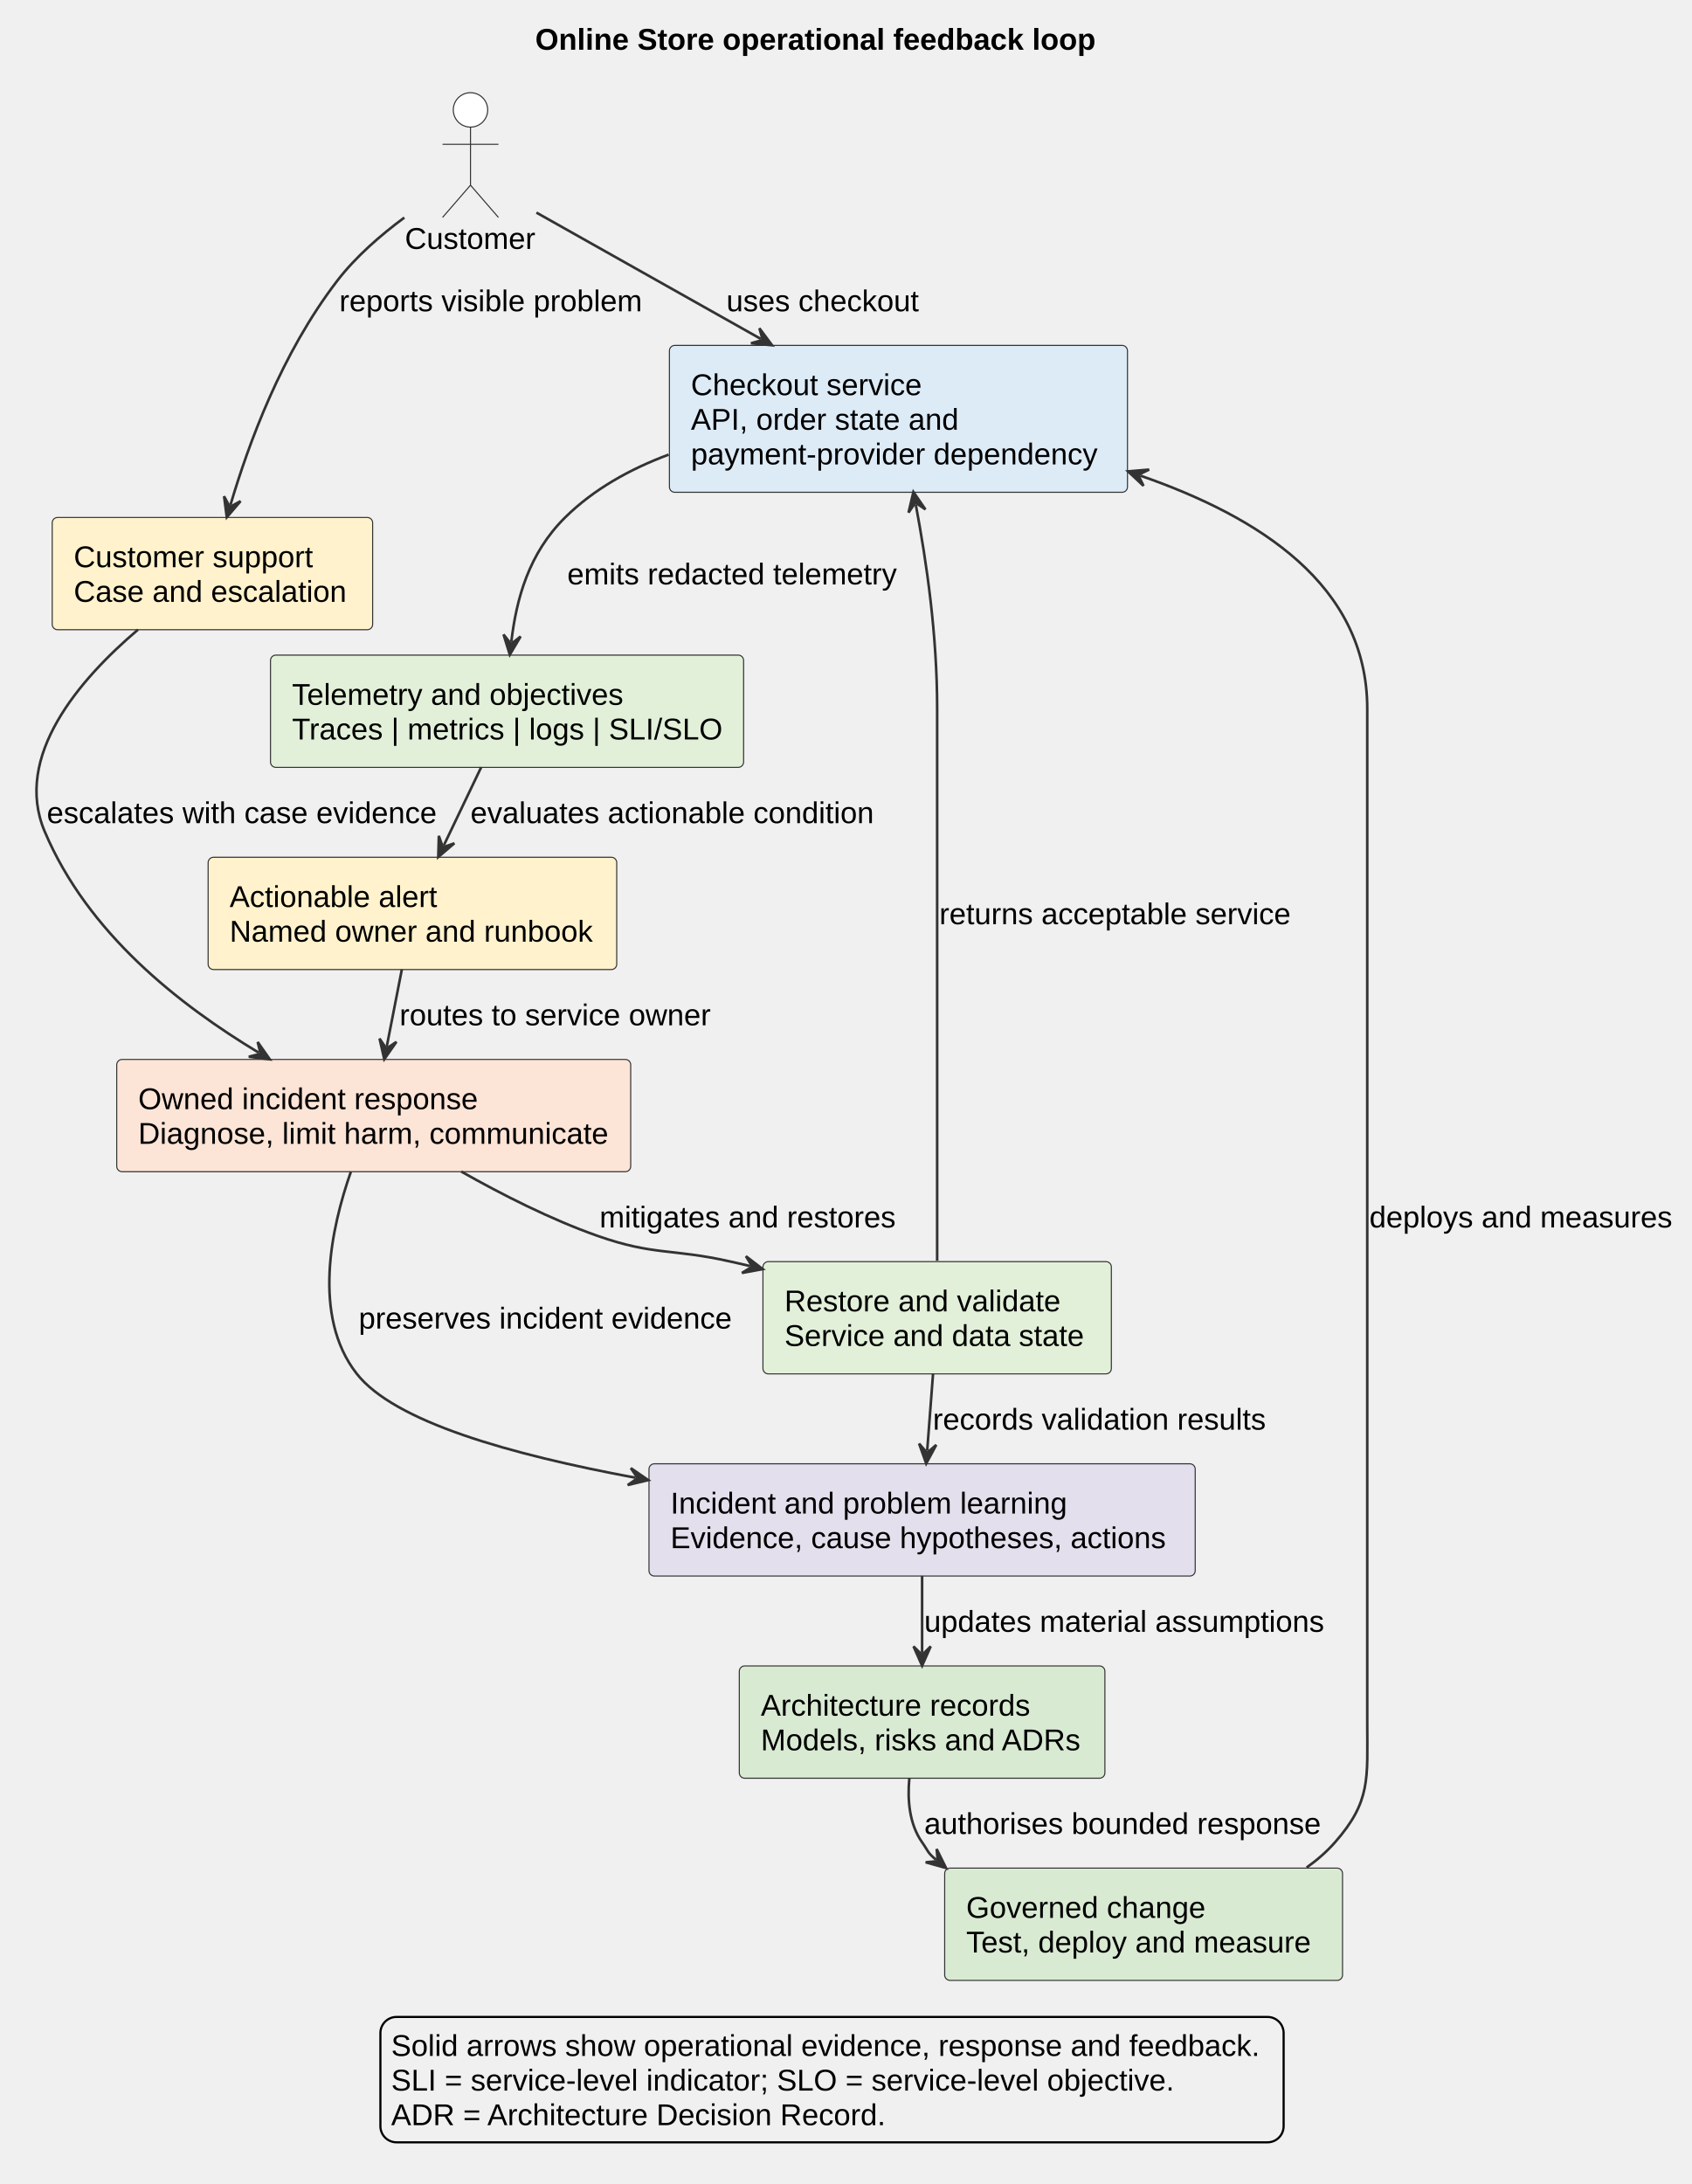
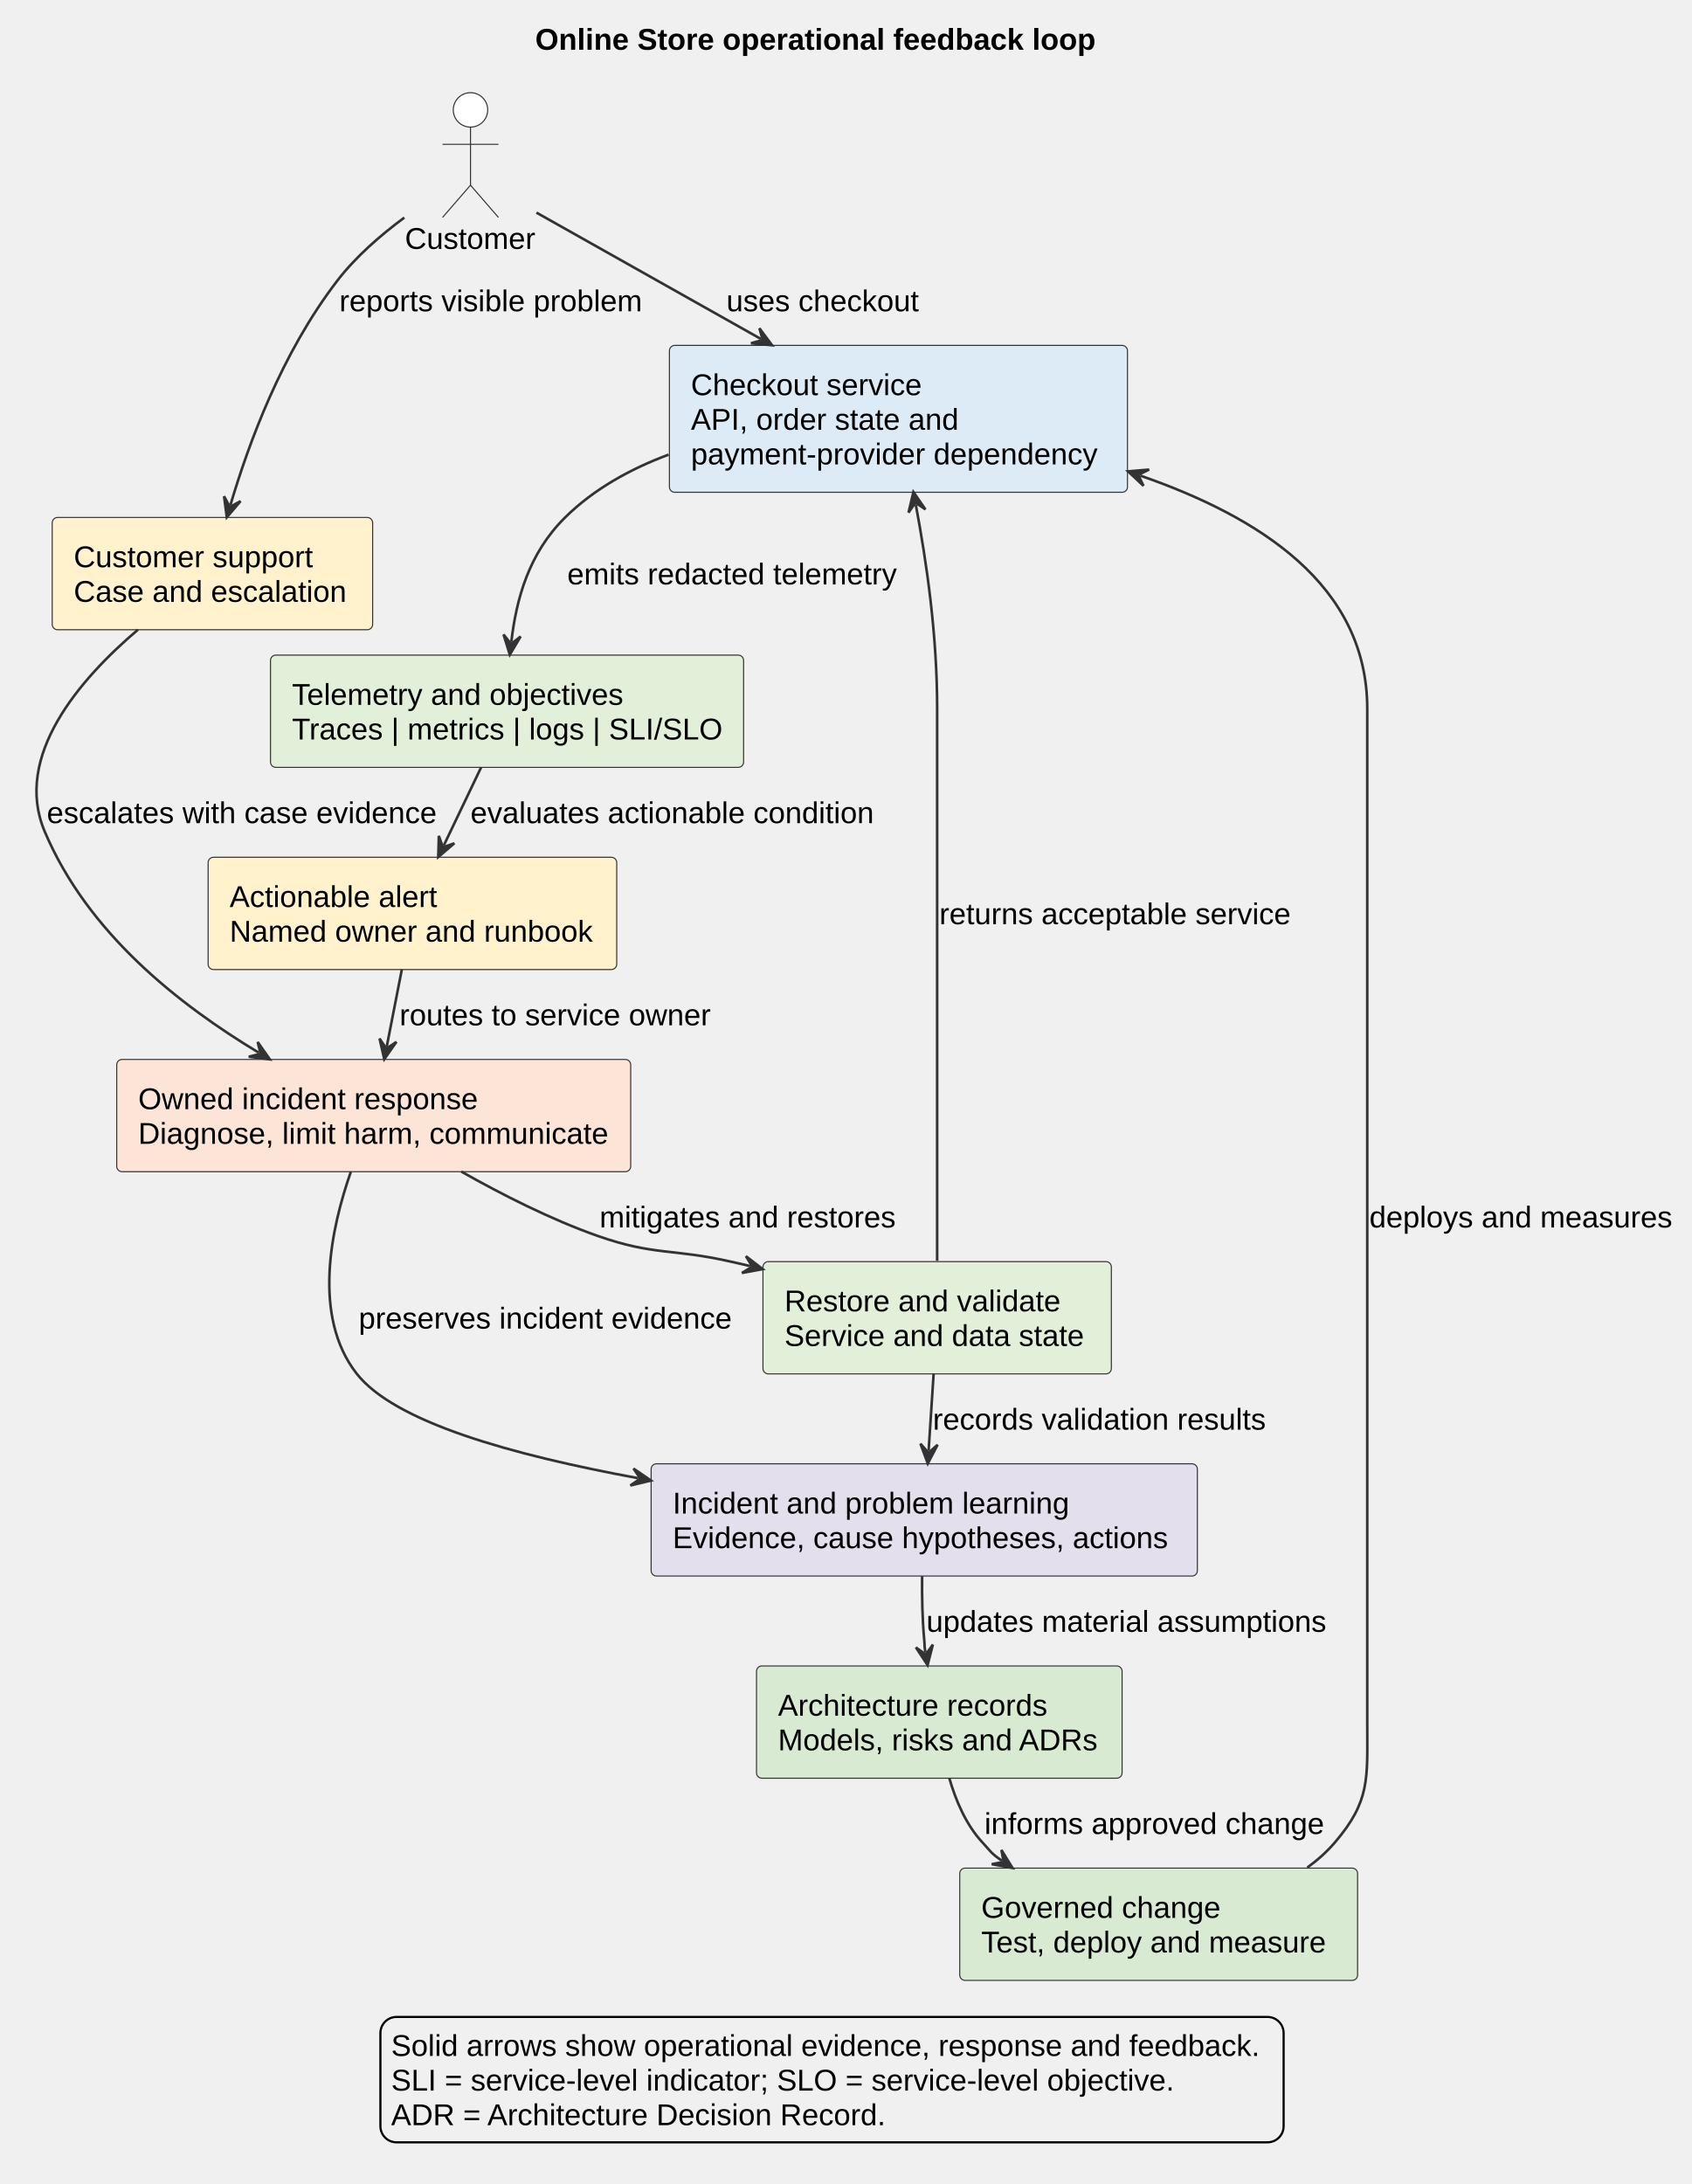
<svg xmlns="http://www.w3.org/2000/svg" contentStyleType="text/css" height="968.505px" preserveAspectRatio="none" style="width:750px;height:968px;background:#FFFFFF;" version="1.1" viewBox="0 0 750 968" width="750.21px" zoomAndPan="magnify">
  <defs />
  <g>
    <text fill="#000000" font-family="Arial" font-size="13.345" font-weight="bold" lengthAdjust="spacing" textLength="263.098" x="237.255" y="22.05">Online Store operational feedback loop</text>
    <g id="elem_Customer">
      <ellipse cx="208.553" cy="48.71" fill="#FFFFFF" rx="7.626" ry="7.626" style="stroke:#333333;stroke-width:0.477;" />
      <path d="M208.553,56.336 L208.553,82.074 M196.16,63.962 L220.945,63.962 M208.553,82.074 L196.16,96.373 M208.553,82.074 L220.945,96.373 " fill="none" style="stroke:#333333;stroke-width:0.477;" />
      <text fill="#000000" font-family="Arial" font-size="13.345" lengthAdjust="spacing" textLength="58.148" x="179.478" y="110.32">Customer</text>
    </g>
    <g id="elem_Service">
      <rect fill="#DDEBF7" height="65.103" rx="2.383" ry="2.383" style="stroke:#333333;stroke-width:0.477;" width="203.043" x="296.728" y="153.091" />
      <text fill="#000000" font-family="Arial" font-size="13.345" lengthAdjust="spacing" textLength="103.904" x="306.261" y="175.142">Checkout service</text>
      <text fill="#000000" font-family="Arial" font-size="13.345" lengthAdjust="spacing" textLength="120.11" x="306.261" y="190.488">API, order state and</text>
      <text fill="#000000" font-family="Arial" font-size="13.345" lengthAdjust="spacing" textLength="183.978" x="306.261" y="205.834">payment-provider dependency</text>
    </g>
    <g id="elem_Signals">
      <rect fill="#E2F0D9" height="49.757" rx="2.383" ry="2.383" style="stroke:#333333;stroke-width:0.477;" width="209.715" x="119.9" y="290.359" />
      <text fill="#000000" font-family="Arial" font-size="13.345" lengthAdjust="spacing" textLength="150.614" x="129.433" y="312.41">Telemetry and objectives</text>
      <text fill="#000000" font-family="Arial" font-size="13.345" lengthAdjust="spacing" textLength="190.65" x="129.433" y="327.756">Traces | metrics | logs | SLI/SLO</text>
    </g>
    <g id="elem_Alert">
      <rect fill="#FFF2CC" height="49.757" rx="2.383" ry="2.383" style="stroke:#333333;stroke-width:0.477;" width="181.118" x="92.256" y="379.965" />
      <text fill="#000000" font-family="Arial" font-size="13.345" lengthAdjust="spacing" textLength="93.419" x="101.788" y="402.016">Actionable alert</text>
      <text fill="#000000" font-family="Arial" font-size="13.345" lengthAdjust="spacing" textLength="162.053" x="101.788" y="417.362">Named owner and runbook</text>
    </g>
    <g id="elem_Support">
      <rect fill="#FFF2CC" height="49.757" rx="2.383" ry="2.383" style="stroke:#333333;stroke-width:0.477;" width="142.035" x="23.145" y="229.351" />
      <text fill="#000000" font-family="Arial" font-size="13.345" lengthAdjust="spacing" textLength="107.718" x="32.678" y="251.402">Customer support</text>
      <text fill="#000000" font-family="Arial" font-size="13.345" lengthAdjust="spacing" textLength="122.97" x="32.678" y="266.748">Case and escalation</text>
    </g>
    <g id="elem_Response">
      <rect fill="#FCE4D6" height="49.757" rx="2.383" ry="2.383" style="stroke:#333333;stroke-width:0.477;" width="227.827" x="51.742" y="469.571" />
      <text fill="#000000" font-family="Arial" font-size="13.345" lengthAdjust="spacing" textLength="152.52" x="61.275" y="491.621">Owned incident response</text>
      <text fill="#000000" font-family="Arial" font-size="13.345" lengthAdjust="spacing" textLength="208.762" x="61.275" y="506.967">Diagnose, limit harm, communicate</text>
    </g>
    <g id="elem_Restore">
      <rect fill="#E2F0D9" height="49.757" rx="2.383" ry="2.383" style="stroke:#333333;stroke-width:0.477;" width="154.427" x="338.195" y="559.177" />
      <text fill="#000000" font-family="Arial" font-size="13.345" lengthAdjust="spacing" textLength="124.876" x="347.727" y="581.227">Restore and validate</text>
      <text fill="#000000" font-family="Arial" font-size="13.345" lengthAdjust="spacing" textLength="135.362" x="347.727" y="596.573">Service and data state</text>
    </g>
    <g id="elem_Learn">
-       <rect fill="#E4DFEC" height="49.757" rx="2.383" ry="2.383" style="stroke:#333333;stroke-width:0.477;" width="242.126" x="287.673" y="648.782" />
-       <text fill="#000000" font-family="Arial" font-size="13.345" lengthAdjust="spacing" textLength="178.258" x="297.205" y="670.833">Incident and problem learning</text>
-       <text fill="#000000" font-family="Arial" font-size="13.345" lengthAdjust="spacing" textLength="223.061" x="297.205" y="686.179">Evidence, cause hypotheses, actions</text>
+       <rect fill="#E4DFEC" height="49.757" rx="2.383" ry="2.383" style="stroke:#333333;stroke-width:0.477;" width="242.126" x="288.626" y="648.782" />
+       <text fill="#000000" font-family="Arial" font-size="13.345" lengthAdjust="spacing" textLength="178.258" x="298.158" y="670.833">Incident and problem learning</text>
+       <text fill="#000000" font-family="Arial" font-size="13.345" lengthAdjust="spacing" textLength="223.061" x="298.158" y="686.179">Evidence, cause hypotheses, actions</text>
    </g>
    <g id="elem_Architecture">
-       <rect fill="#D9EAD3" height="49.757" rx="2.383" ry="2.383" style="stroke:#333333;stroke-width:0.477;" width="162.053" x="327.709" y="738.388" />
-       <text fill="#000000" font-family="Arial" font-size="13.345" lengthAdjust="spacing" textLength="122.016" x="337.242" y="760.439">Architecture records</text>
-       <text fill="#000000" font-family="Arial" font-size="13.345" lengthAdjust="spacing" textLength="142.988" x="337.242" y="775.785">Models, risks and ADRs</text>
+       <rect fill="#D9EAD3" height="49.757" rx="2.383" ry="2.383" style="stroke:#333333;stroke-width:0.477;" width="162.053" x="335.335" y="738.388" />
+       <text fill="#000000" font-family="Arial" font-size="13.345" lengthAdjust="spacing" textLength="122.016" x="344.868" y="760.439">Architecture records</text>
+       <text fill="#000000" font-family="Arial" font-size="13.345" lengthAdjust="spacing" textLength="142.988" x="344.868" y="775.785">Models, risks and ADRs</text>
    </g>
    <g id="elem_Change">
-       <rect fill="#D9EAD3" height="49.757" rx="2.383" ry="2.383" style="stroke:#333333;stroke-width:0.477;" width="176.352" x="418.745" y="827.994" />
-       <text fill="#000000" font-family="Arial" font-size="13.345" lengthAdjust="spacing" textLength="108.671" x="428.277" y="850.044">Governed change</text>
-       <text fill="#000000" font-family="Arial" font-size="13.345" lengthAdjust="spacing" textLength="157.287" x="428.277" y="865.39">Test, deploy and measure</text>
+       <rect fill="#D9EAD3" height="49.757" rx="2.383" ry="2.383" style="stroke:#333333;stroke-width:0.477;" width="176.352" x="425.418" y="827.994" />
+       <text fill="#000000" font-family="Arial" font-size="13.345" lengthAdjust="spacing" textLength="108.671" x="434.95" y="850.044">Governed change</text>
+       <text fill="#000000" font-family="Arial" font-size="13.345" lengthAdjust="spacing" textLength="157.287" x="434.95" y="865.39">Test, deploy and measure</text>
    </g>
    <g id="link_Customer_Service">
      <path d="M237.779,94.228 C265.529,109.852 302.983,130.935 337.252,150.219 " fill="none" id="Customer-to-Service" style="stroke:#333333;stroke-width:1.144;" />
      <polygon fill="#333333" points="342.237,153.024,336.63,145.494,338.083,150.687,332.89,152.14,342.237,153.024" style="stroke:#333333;stroke-width:1.144;" />
      <text fill="#000000" font-family="Arial" font-size="13.345" lengthAdjust="spacing" textLength="86.746" x="321.99" y="137.965">uses checkout</text>
    </g>
    <g id="link_Service_Signals">
      <path d="M296.376,201.507 C279.408,207.836 263.222,216.768 250.496,229.351 C234.29,245.366 228.889,265.538 226.649,284.498 " fill="none" id="Service-to-Signals" style="stroke:#333333;stroke-width:1.144;" />
      <polygon fill="#333333" points="225.978,290.178,230.771,282.106,226.537,285.445,223.198,281.211,225.978,290.178" style="stroke:#333333;stroke-width:1.144;" />
      <text fill="#000000" font-family="Arial" font-size="13.345" lengthAdjust="spacing" textLength="147.754" x="251.449" y="259.028">emits redacted telemetry</text>
    </g>
    <g id="link_Signals_Alert">
      <path d="M213.29,340.062 C207.38,352.435 202.639,362.326 196.728,374.699 " fill="none" id="Signals-to-Alert" style="stroke:#333333;stroke-width:1.144;" />
      <polygon fill="#333333" points="194.263,379.86,201.402,373.762,196.318,375.56,194.52,370.475,194.263,379.86" style="stroke:#333333;stroke-width:1.144;" />
      <text fill="#000000" font-family="Arial" font-size="13.345" lengthAdjust="spacing" textLength="182.071" x="208.553" y="364.839">evaluates actionable condition</text>
    </g>
    <g id="link_Alert_Response">
      <path d="M178.125,429.668 C175.703,442.041 173.856,451.48 171.435,463.853 " fill="none" id="Alert-to-Response" style="stroke:#333333;stroke-width:1.144;" />
      <polygon fill="#333333" points="170.337,469.466,175.726,461.779,171.252,464.788,168.242,460.314,170.337,469.466" style="stroke:#333333;stroke-width:1.144;" />
      <text fill="#000000" font-family="Arial" font-size="13.345" lengthAdjust="spacing" textLength="140.128" x="177.095" y="454.445">routes to service owner</text>
    </g>
    <g id="link_Customer_Support">
      <path d="M179.231,96.439 C168.811,104.151 157.639,113.798 149.451,124.493 C124.676,156.818 110.281,196.453 102.159,223.783 " fill="none" id="Customer-to-Support" style="stroke:#333333;stroke-width:1.144;" />
      <polygon fill="#333333" points="100.53,229.266,106.629,222.128,101.888,224.697,99.319,219.956,100.53,229.266" style="stroke:#333333;stroke-width:1.144;" />
      <text fill="#000000" font-family="Arial" font-size="13.345" lengthAdjust="spacing" textLength="136.315" x="150.404" y="137.965">reports visible problem</text>
    </g>
    <g id="link_Support_Response">
      <path d="M61.17,279.073 C35.261,301.084 5.72,335.238 19.809,368.526 C38.969,413.806 79.569,445.409 114.696,466.572 " fill="none" id="Support-to-Response" style="stroke:#333333;stroke-width:1.144;" />
      <polygon fill="#333333" points="119.595,469.523,114.214,461.83,115.512,467.064,110.279,468.362,119.595,469.523" style="stroke:#333333;stroke-width:1.144;" />
      <text fill="#000000" font-family="Arial" font-size="13.345" lengthAdjust="spacing" textLength="174.445" x="20.762" y="364.839">escalates with case evidence</text>
    </g>
    <g id="link_Response_Restore">
      <path d="M204.473,519.264 C222.298,529.349 244.042,540.426 264.795,547.738 C290.027,556.631 297.806,553.257 323.896,559.177 C328.538,560.225 327.744,560.012 332.539,561.166 " fill="none" id="Response-to-Restore" style="stroke:#333333;stroke-width:1.144;" />
      <polygon fill="#333333" points="338.1,562.504,330.65,556.79,333.466,561.389,328.866,564.204,338.1,562.504" style="stroke:#333333;stroke-width:1.144;" />
      <text fill="#000000" font-family="Arial" font-size="13.345" lengthAdjust="spacing" textLength="133.455" x="265.748" y="544.05">mitigates and restores</text>
    </g>
    <g id="link_Restore_Service">
      <path d="M415.408,558.814 C415.408,541.198 415.408,516.776 415.408,495.309 C415.408,314.191 415.408,314.191 415.408,314.191 C415.408,281.189 410.761,249.434 405.937,223.677 " fill="none" id="Restore-to-Service" style="stroke:#333333;stroke-width:1.144;" />
      <polygon fill="#333333" points="404.885,218.055,402.716,227.19,405.762,222.74,410.212,225.786,404.885,218.055" style="stroke:#333333;stroke-width:1.144;" />
      <text fill="#000000" font-family="Arial" font-size="13.345" lengthAdjust="spacing" textLength="159.193" x="416.362" y="409.642">returns acceptable service</text>
    </g>
    <g id="link_Response_Learn">
-       <path d="M155.552,519.283 C146.772,544.296 138.288,583.342 158.03,608.746 C174.741,630.242 226.237,644.658 281.744,654.981 " fill="none" id="Response-to-Learn" style="stroke:#333333;stroke-width:1.144;" />
-       <polygon fill="#333333" points="287.368,656.027,279.63,650.71,282.682,655.155,278.236,658.207,287.368,656.027" style="stroke:#333333;stroke-width:1.144;" />
+       <path d="M155.542,519.293 C146.763,544.306 138.269,583.351 158.03,608.746 C174.874,630.404 226.997,644.867 282.925,655.172 " fill="none" id="Response-to-Learn" style="stroke:#333333;stroke-width:1.144;" />
+       <polygon fill="#333333" points="288.55,656.208,280.803,650.904,283.862,655.345,279.421,658.404,288.55,656.208" style="stroke:#333333;stroke-width:1.144;" />
      <text fill="#000000" font-family="Arial" font-size="13.345" lengthAdjust="spacing" textLength="168.726" x="158.983" y="588.853">preserves incident evidence</text>
    </g>
    <g id="link_Restore_Learn">
-       <path d="M413.588,608.879 C412.644,621.252 411.935,630.601 410.991,642.975 " fill="none" id="Restore-to-Learn" style="stroke:#333333;stroke-width:1.144;" />
-       <polygon fill="#333333" points="410.556,648.678,415.011,640.413,410.919,643.925,407.407,639.833,410.556,648.678" style="stroke:#333333;stroke-width:1.144;" />
+       <path d="M413.845,608.879 C413.035,621.252 412.422,630.597 411.622,642.97 " fill="none" id="Restore-to-Learn" style="stroke:#333333;stroke-width:1.144;" />
+       <polygon fill="#333333" points="411.252,648.678,415.611,640.362,411.56,643.921,408.001,639.87,411.252,648.678" style="stroke:#333333;stroke-width:1.144;" />
      <text fill="#000000" font-family="Arial" font-size="13.345" lengthAdjust="spacing" textLength="150.614" x="413.502" y="633.656">records validation results</text>
    </g>
    <g id="link_Learn_Architecture">
-       <path d="M408.736,698.485 C408.736,710.858 408.736,720.191 408.736,732.564 " fill="none" id="Learn-to-Architecture" style="stroke:#333333;stroke-width:1.144;" />
-       <polygon fill="#333333" points="408.736,738.283,412.549,729.704,408.736,733.517,404.923,729.704,408.736,738.283" style="stroke:#333333;stroke-width:1.144;" />
-       <text fill="#000000" font-family="Arial" font-size="13.345" lengthAdjust="spacing" textLength="179.212" x="409.689" y="723.262">updates material assumptions</text>
+       <path d="M408.745,698.58 C408.64,707.503 408.821,717.702 409.689,726.949 C410.022,730.552 409.599,728.687 410.219,732.376 " fill="none" id="Learn-to-Architecture" style="stroke:#333333;stroke-width:1.144;" />
+       <polygon fill="#333333" points="411.166,738.016,413.506,728.924,410.377,733.316,405.985,730.187,411.166,738.016" style="stroke:#333333;stroke-width:1.144;" />
+       <text fill="#000000" font-family="Arial" font-size="13.345" lengthAdjust="spacing" textLength="179.212" x="410.642" y="723.262">updates material assumptions</text>
    </g>
    <g id="link_Architecture_Change">
-       <path d="M403.083,788.11 C402.177,797.728 403.026,808.443 408.736,816.555 C411.757,820.854 410.947,820.98 414.951,824.297 " fill="none" id="Architecture-to-Change" style="stroke:#333333;stroke-width:1.144;" />
-       <polygon fill="#333333" points="419.355,827.946,415.181,819.536,415.685,824.905,410.316,825.409,419.355,827.946" style="stroke:#333333;stroke-width:1.144;" />
-       <text fill="#000000" font-family="Arial" font-size="13.345" lengthAdjust="spacing" textLength="180.165" x="409.689" y="812.867">authorises bounded response</text>
+       <path d="M420.823,788.215 C423.644,797.966 428.182,808.748 435.427,816.555 C439.373,820.816 439.206,821.365 444.106,824.711 " fill="none" id="Architecture-to-Change" style="stroke:#333333;stroke-width:1.144;" />
+       <polygon fill="#333333" points="448.829,827.937,443.895,819.95,444.893,825.249,439.594,826.247,448.829,827.937" style="stroke:#333333;stroke-width:1.144;" />
+       <text fill="#000000" font-family="Arial" font-size="13.345" lengthAdjust="spacing" textLength="153.474" x="436.38" y="812.867">informs approved change</text>
    </g>
    <g id="link_Change_Service">
-       <path d="M579.187,827.727 C583.8,824.448 588.071,820.749 591.76,816.555 C607.708,798.424 606.059,788.281 606.059,764.126 C606.059,314.191 606.059,314.191 606.059,314.191 C606.059,259.245 558.081,229.051 505.423,210.796 " fill="none" id="Change-to-Service" style="stroke:#333333;stroke-width:1.144;" />
+       <path d="M579.482,827.746 C584.01,824.457 588.185,820.749 591.76,816.555 C607.441,798.186 606.059,788.281 606.059,764.126 C606.059,314.191 606.059,314.191 606.059,314.191 C606.059,259.245 558.081,229.051 505.423,210.796 " fill="none" id="Change-to-Service" style="stroke:#333333;stroke-width:1.144;" />
      <polygon fill="#333333" points="500.019,208.923,506.876,215.336,504.522,210.484,509.374,208.131,500.019,208.923" style="stroke:#333333;stroke-width:1.144;" />
      <text fill="#000000" font-family="Arial" font-size="13.345" lengthAdjust="spacing" textLength="136.315" x="607.012" y="544.05">deploys and measures</text>
    </g>
    <rect fill="none" height="55.571" id="_legend" rx="7.149" ry="7.149" style="stroke:#000000;stroke-width:0.953;" width="400.366" x="168.621" y="893.956" />
    <text fill="#000000" font-family="Arial" font-size="13.345" lengthAdjust="spacing" textLength="390.834" x="173.387" y="911.24">Solid arrows show operational evidence, response and feedback.</text>
    <text fill="#000000" font-family="Arial" font-size="13.345" lengthAdjust="spacing" textLength="350.797" x="173.387" y="926.587">SLI = service-level indicator; SLO = service-level objective.</text>
    <text fill="#000000" font-family="Arial" font-size="13.345" lengthAdjust="spacing" textLength="222.108" x="173.387" y="941.933">ADR = Architecture Decision Record.</text>
  </g>
</svg>
